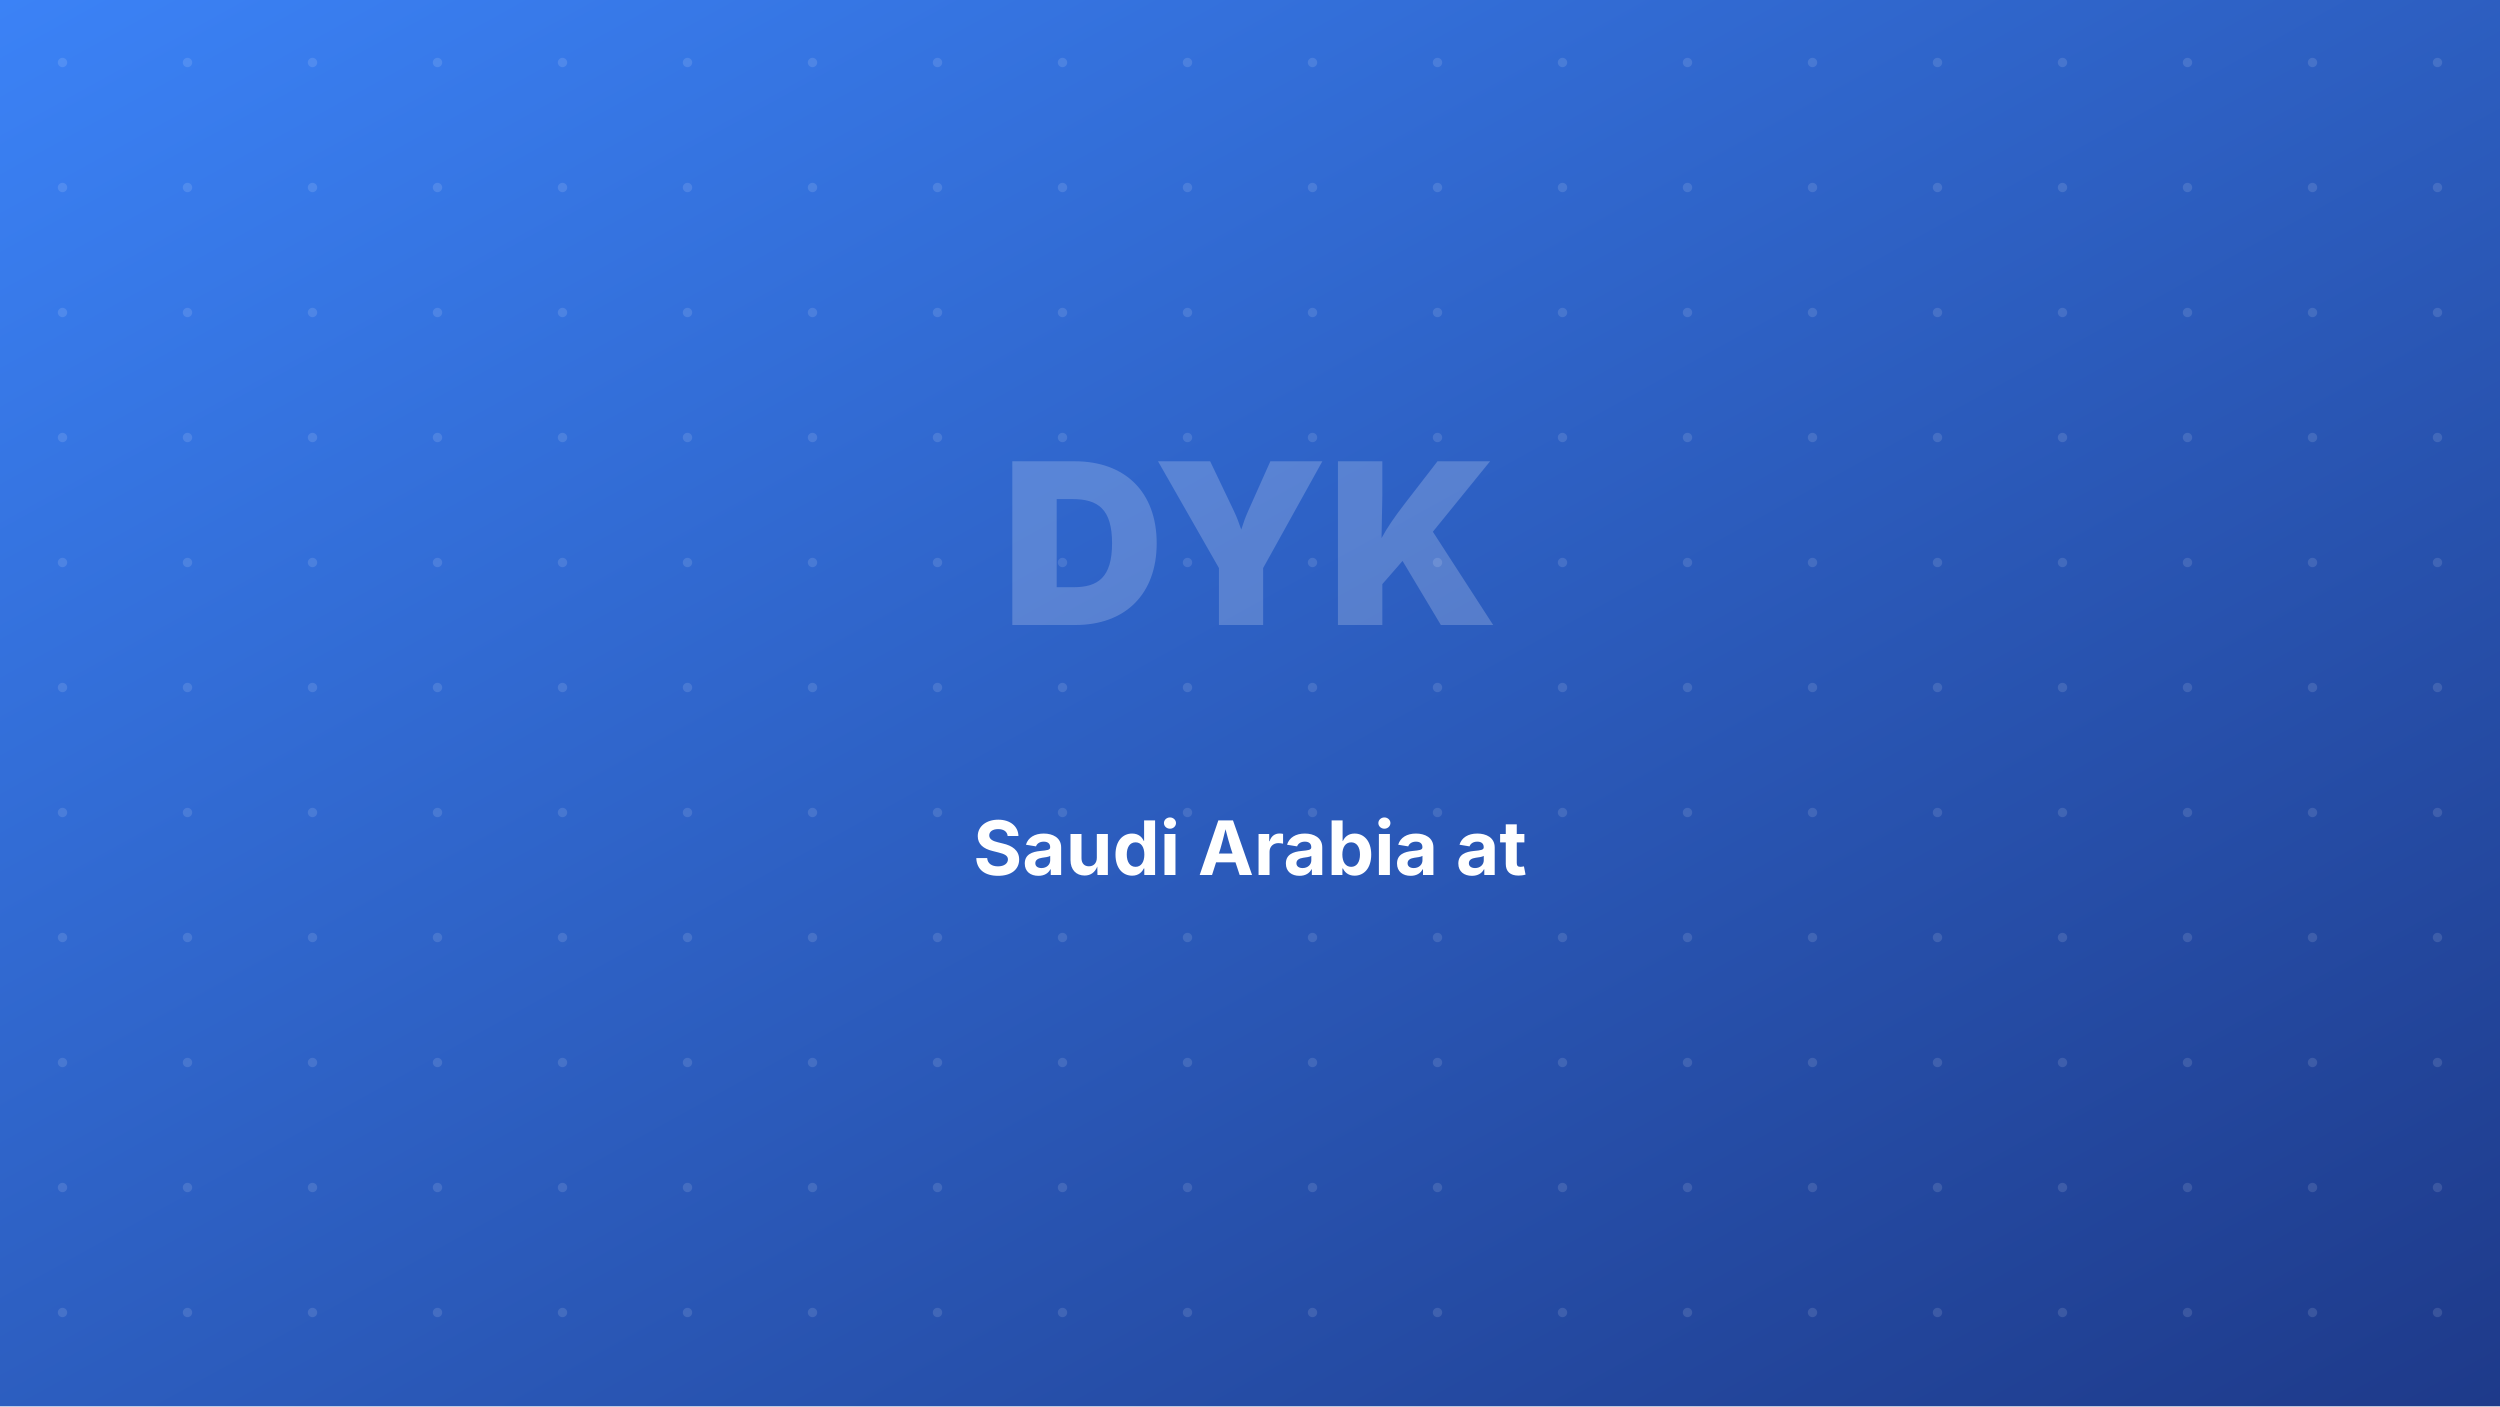
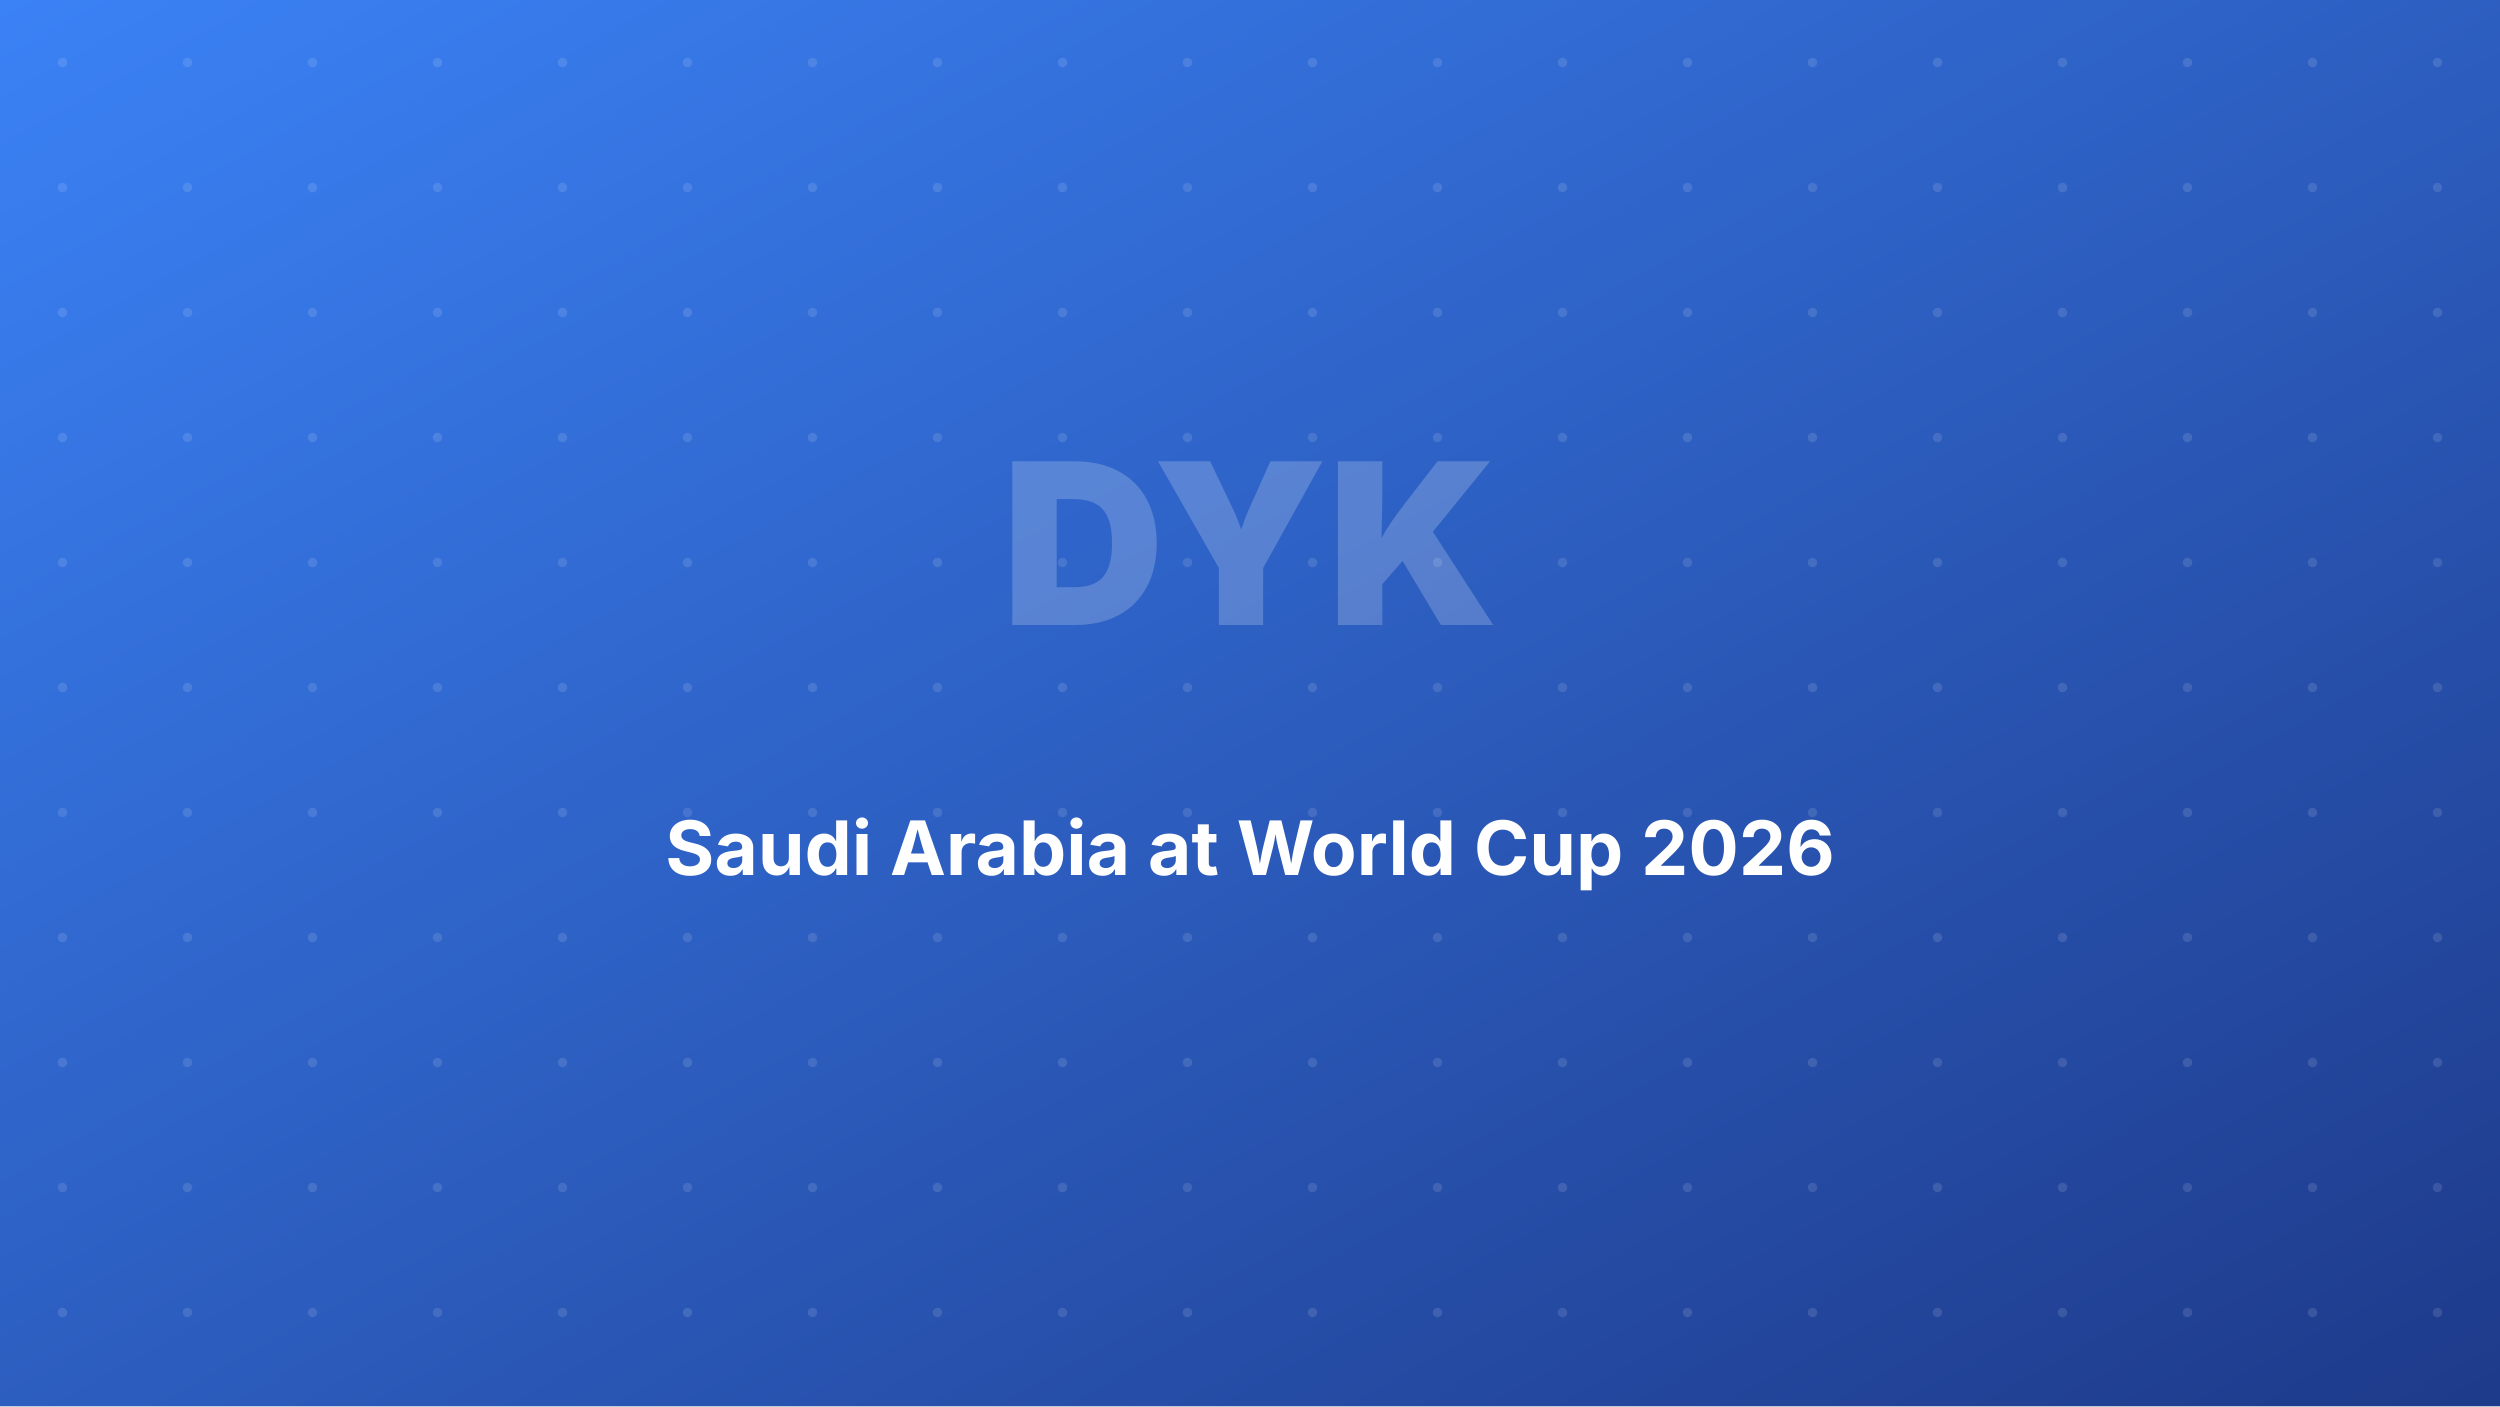
<svg xmlns="http://www.w3.org/2000/svg" width="800" height="450" viewBox="0 0 800 450" role="img" aria-labelledby="title">
  <defs>
    <linearGradient id="bg" x1="0" y1="0" x2="1" y2="1">
      <stop offset="0%" stop-color="#3B82F6" />
      <stop offset="100%" stop-color="#1E3A8A" />
    </linearGradient>
    <pattern id="dots" width="40" height="40" patternUnits="userSpaceOnUse">
      <circle cx="20" cy="20" r="1.5" fill="#fff" opacity=".12" />
    </pattern>
  </defs>
  <rect width="800" height="450" fill="url(#bg)" />
  <rect width="800" height="450" fill="url(#dots)" />
  <text x="400" y="200" text-anchor="middle" fill="#fff" opacity=".20" font-family="Inter, Cairo, Tajawal, Arial, sans-serif" font-size="72" font-weight="900">DYK</text>
-   <text x="400" y="280" text-anchor="middle" fill="#fff" font-family="Inter, Cairo, Tajawal, Arial, sans-serif" font-size="24" font-weight="700">Saudi Arabia at</text>
+   <text x="400" y="280" text-anchor="middle" fill="#fff" font-family="Inter, Cairo, Tajawal, Arial, sans-serif" font-size="24" font-weight="700">Saudi Arabia at World Cup 2026</text>
</svg>
